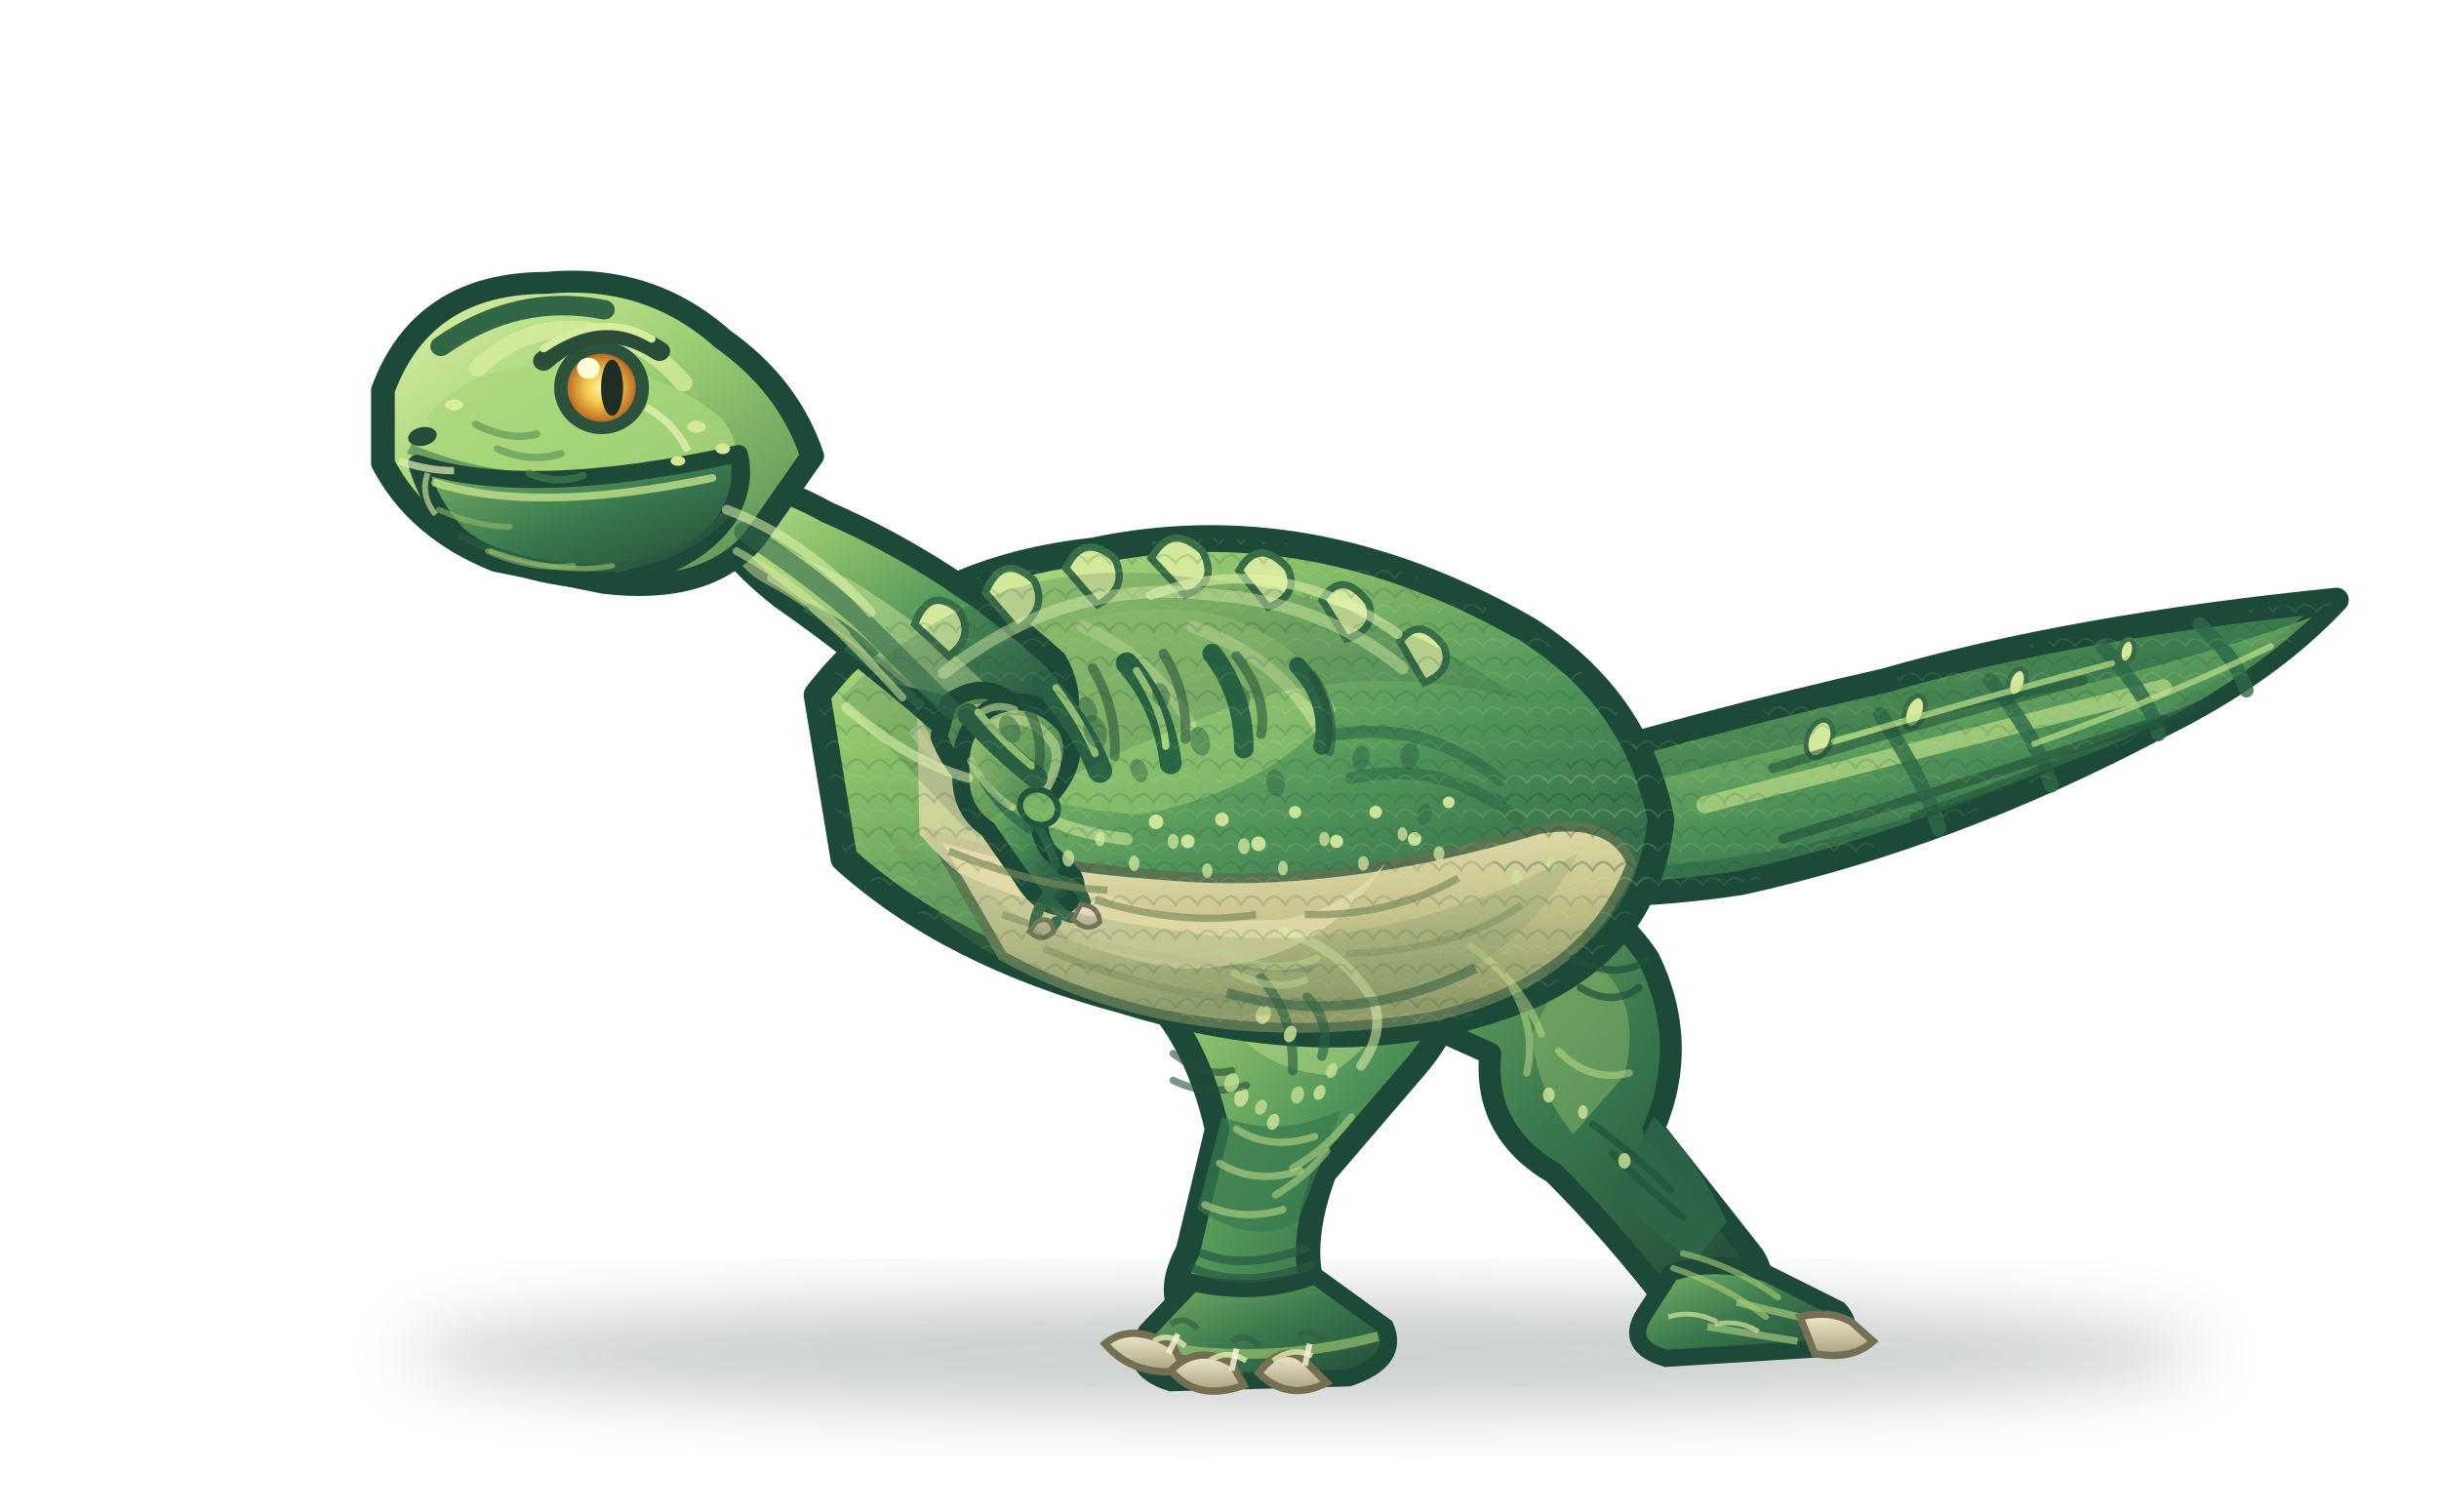
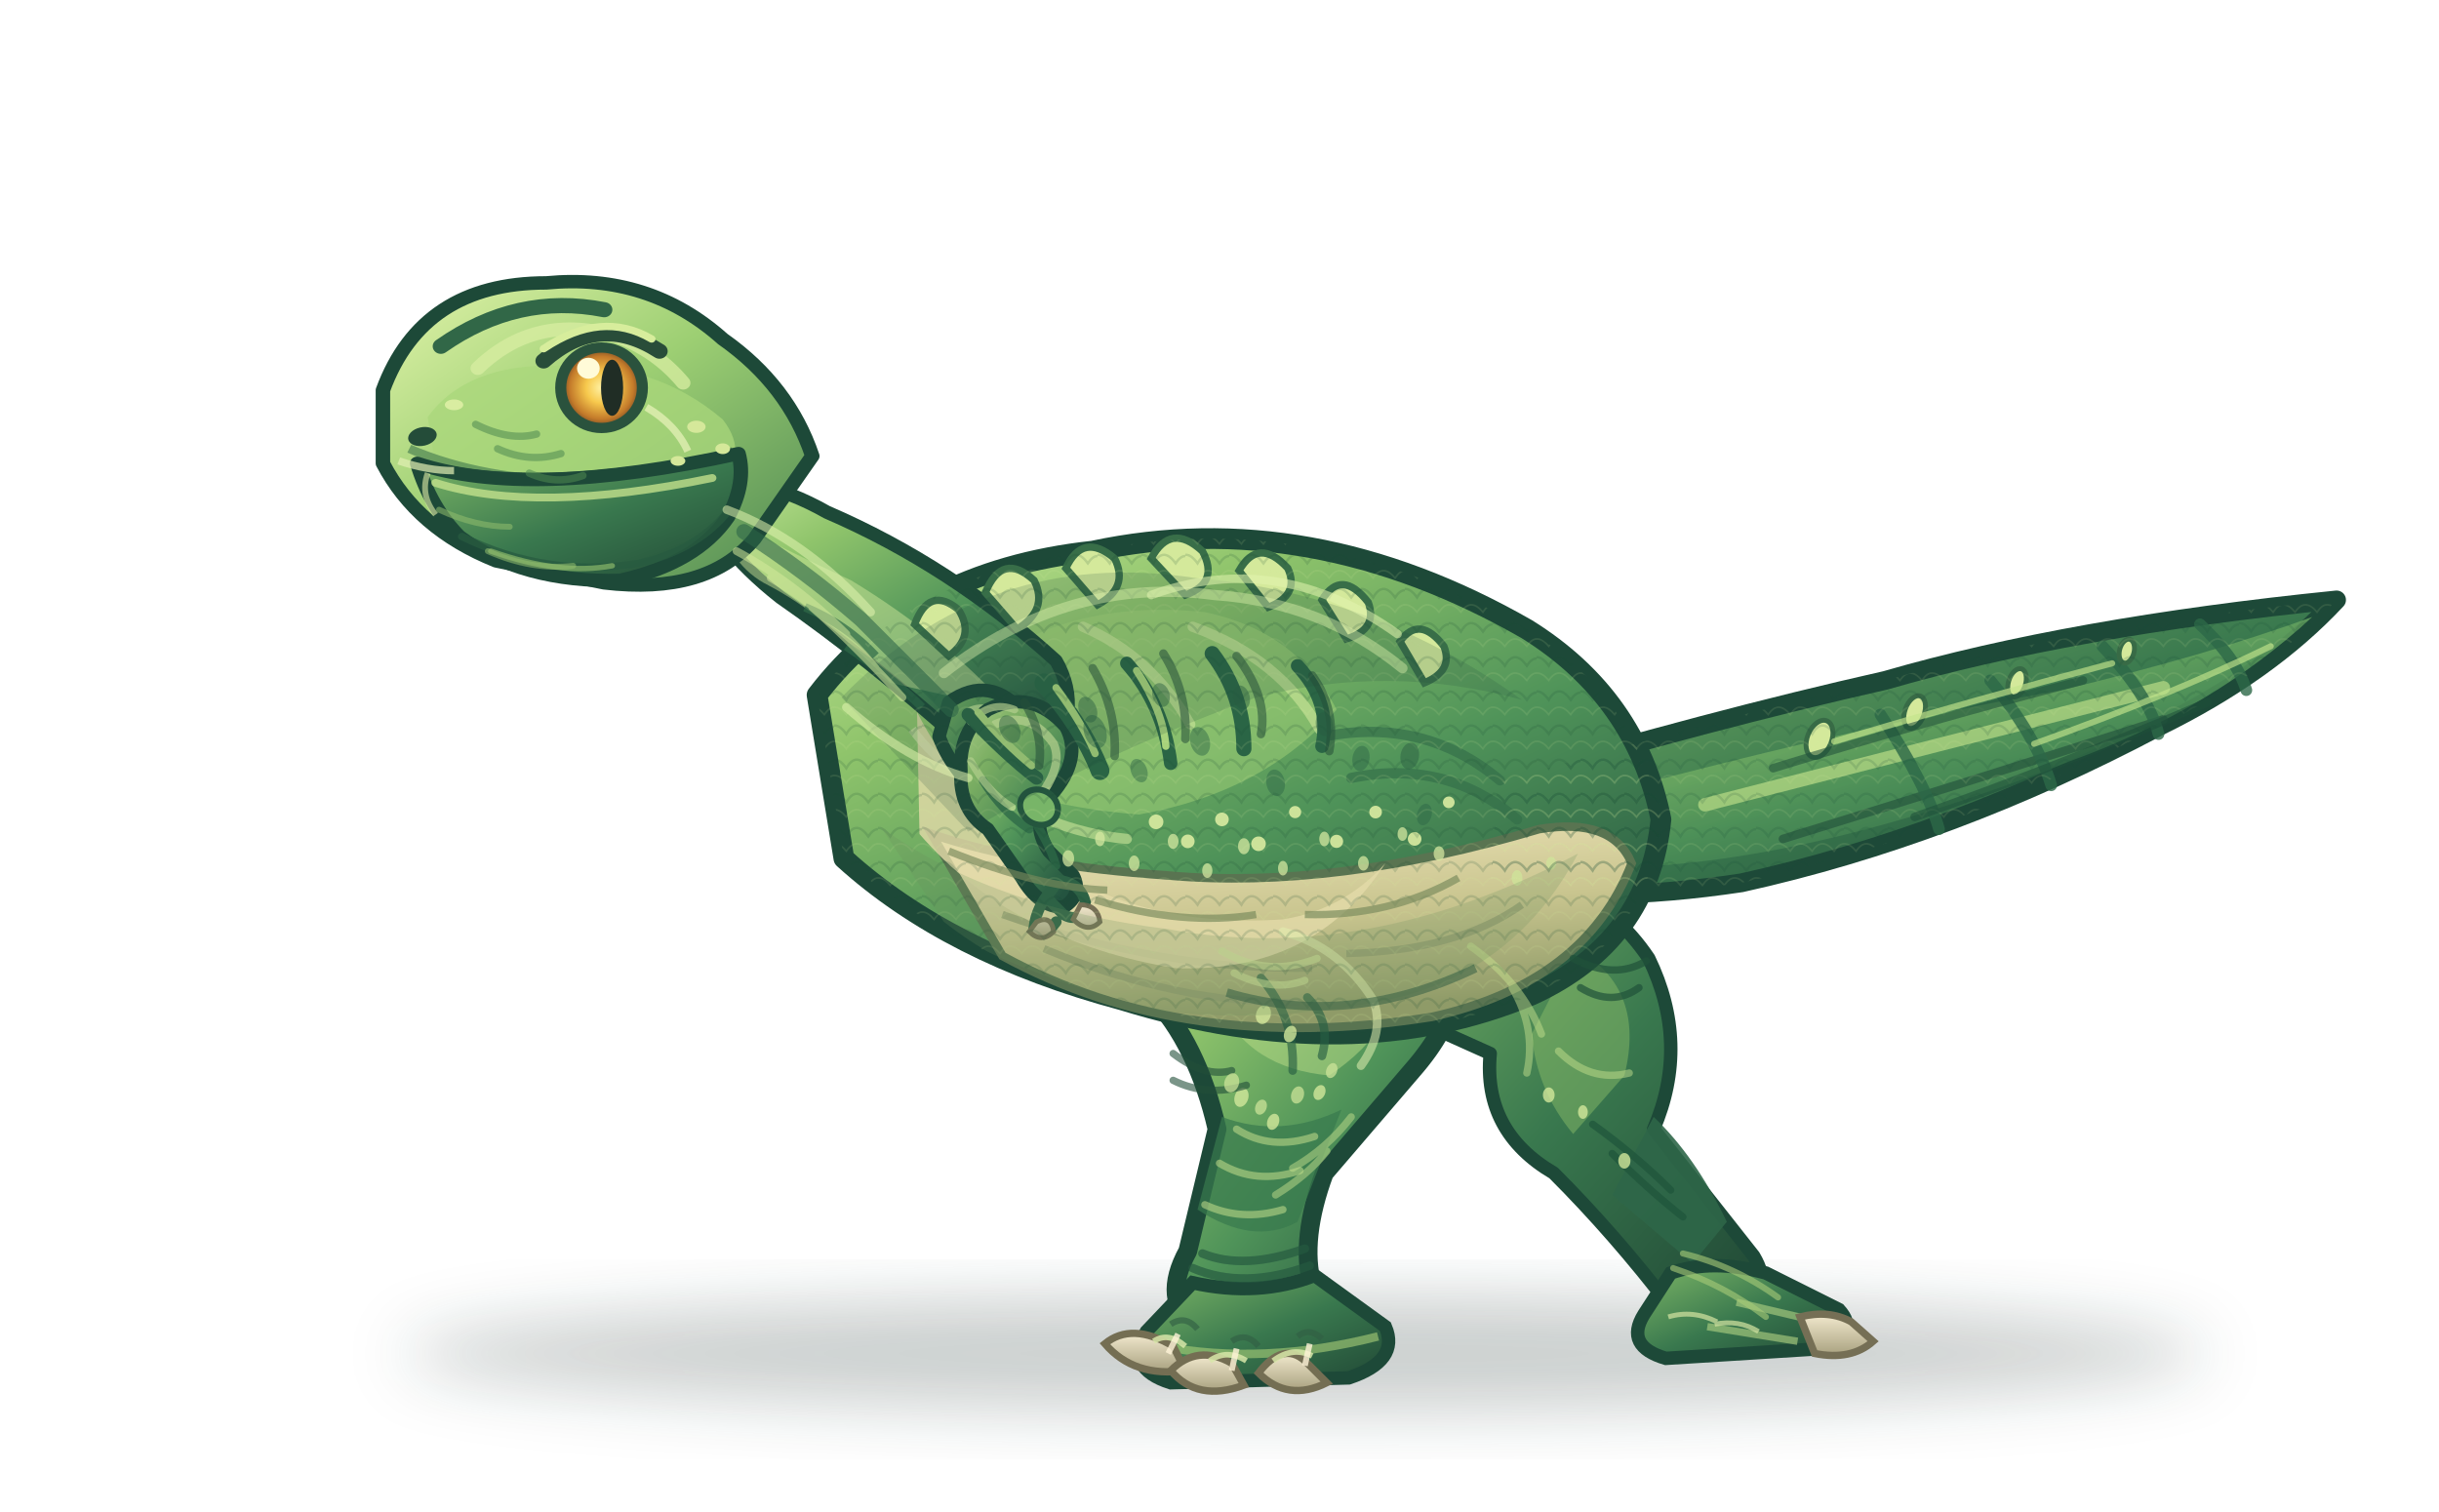
- <svg xmlns="http://www.w3.org/2000/svg" viewBox="0 0 1000 620" role="img" aria-labelledby="title desc">
+ <svg xmlns="http://www.w3.org/2000/svg" style="shape-rendering:geometricPrecision" viewBox="0 0 1000 620" role="img" aria-labelledby="title desc">
  <defs>
    <linearGradient id="hide" x1="0" y1="0" x2=".8" y2="1">
      <stop stop-color="#c8e99a" />
      <stop offset=".28" stop-color="#8fc46b" />
      <stop offset=".62" stop-color="#4f9359" />
      <stop offset="1" stop-color="#245440" />
    </linearGradient>
    <linearGradient id="hideDark" x1="0" y1="0" x2="1" y2="1">
      <stop stop-color="#7eb766" />
      <stop offset=".52" stop-color="#39784e" />
      <stop offset="1" stop-color="#204735" />
    </linearGradient>
    <linearGradient id="belly" x1="0" y1="0" x2=".3" y2="1">
      <stop stop-color="#f1e6bb" />
      <stop offset=".55" stop-color="#c9c58f" />
      <stop offset="1" stop-color="#8f9b68" />
    </linearGradient>
    <linearGradient id="face" x1="0" y1="0" x2="1" y2="1">
      <stop stop-color="#e2f4aa" />
      <stop offset=".45" stop-color="#9dcf73" />
      <stop offset="1" stop-color="#4d8752" />
    </linearGradient>
    <linearGradient id="claw" x1="0" y1="0" x2="0" y2="1">
      <stop stop-color="#f2e9ce" />
      <stop offset="1" stop-color="#a8a17f" />
    </linearGradient>
    <radialGradient id="amber">
      <stop stop-color="#fff2a5" />
      <stop offset=".38" stop-color="#f7c94d" />
      <stop offset=".78" stop-color="#c37a2a" />
      <stop offset="1" stop-color="#694525" />
    </radialGradient>
    <filter id="shadow" x="-20%" y="-30%" width="140%" height="170%">
      <feGaussianBlur stdDeviation="13" />
    </filter>
    <clipPath id="bodyClip">
      <path d="M335 285 Q374 234 448 226 Q537 207 626 258 Q671 286 681 336 Q676 386 628 408 Q554 439 460 410 Q389 391 346 352Z" />
    </clipPath>
    <pattern id="scaleTexture" width="18" height="14" patternUnits="userSpaceOnUse">
      <path d="M-4 7 Q0 0 5 7 Q9 0 14 7 Q18 1 22 7" fill="none" stroke="#174a34" stroke-width="1" opacity=".26" />
      <path d="M-4 13 Q0 7 5 13 Q9 7 14 13 Q18 7 22 13" fill="none" stroke="#d4e99b" stroke-width=".7" opacity=".2" />
    </pattern>
    <clipPath id="coeloTailClip">
      <path d="M614 321 Q702 295 773 279 Q849 257 958 246 Q930 276 885 298 Q800 343 714 362 Q654 371 611 363Z" />
    </clipPath>
  </defs>
  <ellipse cx="535" cy="555" rx="370" ry="24" fill="#192b28" opacity=".22" filter="url(#shadow)" />
-   <path d="M593 356 Q650 354 676 393 Q693 428 678 463 L719 515 Q728 530 713 537 L685 536 Q662 506 637 481 Q608 464 611 432 L562 410Z" fill="url(#hideDark)" stroke="#1d4938" stroke-width="9" stroke-linejoin="round" />
+   <path d="M593 356 Q650 354 676 393 Q693 428 678 463 L719 515 Q728 530 713 537 L685 536 Q662 506 637 481 Q608 464 611 432 L562 410Z" fill="url(#hideDark)" stroke="#1d4938" stroke-width="5.5" stroke-linejoin="round" />
  <path d="M646 389 Q675 405 666 441 L645 465 Q630 447 628 424Z" fill="#8abd68" opacity=".48" />
  <path d="M678 458 Q695 474 708 501 L694 518 L661 490Z" fill="#2e6648" opacity=".9" />
-   <path d="M685 522 Q702 516 724 522 L754 537 Q763 547 747 553 L683 557 Q666 552 674 539Z" fill="url(#hideDark)" stroke="#1d4938" stroke-width="7" />
+   <path d="M685 522 Q702 516 724 522 L754 537 Q763 547 747 553 L683 557 Q666 552 674 539Z" fill="url(#hideDark)" stroke="#1d4938" stroke-width="5.5" />
  <path d="M712 534 L746 542 M700 544 L737 550" stroke="#b2d384" stroke-width="3" opacity=".6" />
  <path d="M738 540 Q750 537 759 542 L768 550 Q759 558 744 555Z" fill="url(#claw)" stroke="#756f55" stroke-width="3" />
-   <path d="M614 321 Q702 295 773 279 Q849 257 958 246 Q930 276 885 298 Q800 343 714 362 Q654 371 611 363Z" fill="url(#hideDark)" stroke="#1d4938" stroke-width="10" stroke-linejoin="round" />
+   <path d="M614 321 Q702 295 773 279 Q849 257 958 246 Q930 276 885 298 Q800 343 714 362 Q654 371 611 363Z" fill="url(#hideDark)" stroke="#1d4938" stroke-width="7.7" stroke-linejoin="round" />
  <path d="M645 329 Q755 299 845 283 Q904 269 948 253 Q907 291 849 312 Q741 355 657 356Z" fill="url(#hide)" opacity=".82" />
-   <path d="M699 330 Q796 305 887 282" fill="none" stroke="#c1e28b" stroke-width="7" stroke-linecap="round" opacity=".65" />
-   <path d="M731 344 Q812 319 887 295" fill="none" stroke="#24533c" stroke-width="4" stroke-linecap="round" opacity=".65" />
-   <path d="M771 293 Q790 322 795 340 M816 279 Q835 302 841 322 M862 265 Q881 285 885 301 M902 256 Q917 270 921 283" fill="none" stroke="#2c6847" stroke-width="6" stroke-linecap="round" opacity=".8" />
+   <path d="M699 330 Q796 305 887 282" fill="none" stroke="#c1e28b" stroke-width="5.5" stroke-linecap="round" opacity=".65" />
+   <path d="M731 344 Q812 319 887 295" fill="none" stroke="#24533c" stroke-width="3.5" stroke-linecap="round" opacity=".65" />
+   <path d="M771 293 Q790 322 795 340 M816 279 Q835 302 841 322 M862 265 Q881 285 885 301 M902 256 Q917 270 921 283" fill="none" stroke="#2c6847" stroke-width="4.8" stroke-linecap="round" opacity=".8" />
  <g fill="#d4e99b" stroke="#386b46" stroke-width="2">
    <ellipse cx="746" cy="303" rx="5" ry="8" transform="rotate(22 746 303)" />
    <ellipse cx="785" cy="292" rx="4" ry="7" transform="rotate(20 785 292)" />
    <ellipse cx="827" cy="280" rx="3.5" ry="6" transform="rotate(18 827 280)" />
    <ellipse cx="872" cy="267" rx="3" ry="5" transform="rotate(14 872 267)" />
  </g>
-   <path d="M514 354 Q566 339 592 375 Q608 406 579 439 L543 481 Q533 508 538 527 Q540 543 523 548 L490 544 Q476 533 487 513 L499 463 Q491 428 472 408Z" fill="url(#hide)" stroke="#1d4938" stroke-width="10" stroke-linejoin="round" />
+   <path d="M514 354 Q566 339 592 375 Q608 406 579 439 L543 481 Q533 508 538 527 Q540 543 523 548 L490 544 Q476 533 487 513 L499 463 Q491 428 472 408Z" fill="url(#hide)" stroke="#1d4938" stroke-width="7.7" stroke-linejoin="round" />
  <path d="M512 376 Q551 362 576 390 Q575 421 545 441 Q512 438 500 412Z" fill="#c0df8b" opacity=".47" />
  <path d="M501 458 Q525 467 550 455 L532 501 Q514 511 491 496Z" fill="#38794d" opacity=".7" />
-   <path d="M489 526 Q516 532 539 523 L568 544 Q574 558 553 565 L480 567 Q461 561 470 546Z" fill="url(#hideDark)" stroke="#1d4938" stroke-width="7" />
-   <path d="M476 552 Q518 560 565 548" fill="none" stroke="#a8ce78" stroke-width="4" opacity=".6" />
+   <path d="M489 526 Q516 532 539 523 L568 544 Q574 558 553 565 L480 567 Q461 561 470 546Z" fill="url(#hideDark)" stroke="#1d4938" stroke-width="5.5" />
+   <path d="M476 552 Q518 560 565 548" fill="none" stroke="#a8ce78" stroke-width="3.5" opacity=".6" />
  <g fill="url(#claw)" stroke="#746e53" stroke-width="3">
    <path d="M481 552 Q464 542 453 551 Q465 565 486 562Z" />
    <path d="M505 559 Q491 551 480 562 Q491 575 510 568Z" />
    <path d="M535 558 Q526 550 516 563 Q528 575 544 567Z" />
  </g>
-   <path d="M335 285 Q374 234 448 226 Q537 207 626 258 Q671 286 681 336 Q676 386 628 408 Q554 439 460 410 Q389 391 346 352Z" fill="url(#hide)" stroke="#1d4938" stroke-width="11" stroke-linejoin="round" />
-   <path d="M382 342 Q420 355 479 359 Q547 365 631 340 Q661 335 669 354 Q650 403 587 417 Q486 433 411 392Z" fill="url(#belly)" stroke="#597451" stroke-width="4" />
+   <path d="M335 285 Q374 234 448 226 Q537 207 626 258 Q671 286 681 336 Q676 386 628 408 Q554 439 460 410 Q389 391 346 352Z" fill="url(#hide)" stroke="#1d4938" stroke-width="8.5" stroke-linejoin="round" />
+   <path d="M382 342 Q420 355 479 359 Q547 365 631 340 Q661 335 669 354 Q650 403 587 417 Q486 433 411 392Z" fill="url(#belly)" stroke="#597451" stroke-width="3.5" />
  <path d="M411 375 Q476 398 538 397 M428 389 Q483 412 533 411 M552 391 Q597 390 624 371" fill="none" stroke="#8f996d" stroke-width="3" opacity=".7" />
  <path d="M386 288 Q427 244 494 251 Q532 259 548 291 Q518 325 467 334 Q416 330 382 310Z" fill="#a9d77b" opacity=".45" />
-   <path d="M444 257 Q472 269 488 297 M489 257 Q525 270 541 299 M397 318 Q429 341 462 344" fill="none" stroke="#d1e99c" stroke-width="5" stroke-linecap="round" opacity=".58" />
-   <path d="M543 302 Q584 294 615 320 M554 319 Q593 311 622 336" fill="none" stroke="#326d48" stroke-width="5" stroke-linecap="round" opacity=".65" />
+   <path d="M444 257 Q472 269 488 297 M489 257 Q525 270 541 299 M397 318 Q429 341 462 344" fill="none" stroke="#d1e99c" stroke-width="4.2" stroke-linecap="round" opacity=".58" />
+   <path d="M543 302 Q584 294 615 320 M554 319 Q593 311 622 336" fill="none" stroke="#326d48" stroke-width="4.2" stroke-linecap="round" opacity=".65" />
  <path d="M376 292 Q391 322 424 350 Q465 381 526 377 Q551 373 568 354 Q539 399 482 397 Q415 386 377 342Z" fill="#e4dba9" opacity=".8" />
-   <path d="M394 304 Q356 270 320 245 Q292 223 285 200 Q309 193 339 210 Q390 232 433 271 Q445 292 428 314Z" fill="url(#hide)" stroke="#1d4938" stroke-width="9" stroke-linejoin="round" />
+   <path d="M394 304 Q356 270 320 245 Q292 223 285 200 Q309 193 339 210 Q390 232 433 271 Q445 292 428 314Z" fill="url(#hide)" stroke="#1d4938" stroke-width="5.5" stroke-linejoin="round" />
  <path d="M365 280 Q338 252 315 240 Q299 232 294 211 Q323 226 349 238 Q387 261 414 291Z" fill="#d0e99a" opacity=".48" />
-   <path d="M330 249 Q347 256 359 269 M347 265 Q366 278 378 290" stroke="#2e6947" stroke-width="4" fill="none" opacity=".7" />
-   <path d="M374 299 Q389 320 416 326" stroke="#e2e9b5" stroke-width="4" fill="none" opacity=".55" />
+   <path d="M330 249 Q347 256 359 269 M347 265 Q366 278 378 290" stroke="#2e6947" stroke-width="3.5" fill="none" opacity=".7" />
+   <path d="M374 299 Q389 320 416 326" stroke="#e2e9b5" stroke-width="3.5" fill="none" opacity=".55" />
  <g transform="translate(238 180) scale(1.08 1) translate(-238 -180)">
-     <path d="M163 160 Q178 116 225 116 Q264 112 292 139 Q317 158 326 187 L304 221 Q286 244 247 239 L206 230 Q176 217 163 190Z" fill="url(#face)" stroke="#1d4938" stroke-width="9" stroke-linejoin="round" />
+     <path d="M163 160 Q178 116 225 116 Q264 112 292 139 Q317 158 326 187 L304 221 Q286 244 247 239 L206 230 Q176 217 163 190Z" fill="url(#face)" stroke="#1d4938" stroke-width="5.5" stroke-linejoin="round" />
    <path d="M180 171 Q195 149 229 150 Q266 148 292 172 Q303 187 289 202 Q261 218 219 212 L184 198Z" fill="#a9d77b" opacity=".75" />
-     <path d="M173 184 Q201 197 238 197 Q269 197 296 185" fill="none" stroke="#3e764b" stroke-width="4" opacity=".6" />
-     <path d="M176 190 Q218 205 298 186 Q301 198 294 212 Q282 231 253 238 Q216 239 192 220 Q181 208 176 190Z" fill="url(#hideDark)" stroke="#1d4938" stroke-width="7" stroke-linejoin="round" />
+     <path d="M173 184 Q201 197 238 197 Q269 197 296 185" fill="none" stroke="#3e764b" stroke-width="3.5" opacity=".6" />
+     <path d="M176 190 Q218 205 298 186 Q301 198 294 212 Q282 231 253 238 Q216 239 192 220 Q181 208 176 190Z" fill="url(#hideDark)" stroke="#1d4938" stroke-width="5.5" stroke-linejoin="round" />
    <path d="M176 190 Q220 204 298 186" fill="none" stroke="#1d4938" stroke-width="4.4" stroke-linecap="round" />
    <path d="M183 198 Q221 211 288 196" fill="none" stroke="#c5e38d" stroke-width="3.2" stroke-linecap="round" opacity=".78" />
    <path d="M193 220 Q225 237 260 231 Q281 226 293 211" fill="none" stroke="#275b40" stroke-width="3" stroke-linecap="round" opacity=".74" />
    <path d="M204 226 Q230 236 250 232" fill="none" stroke="#9ac66f" stroke-width="2.2" stroke-linecap="round" opacity=".6" />
    <path d="M180 194 Q177 203 183 211" fill="none" stroke="#e1efa9" stroke-width="2.2" opacity=".6" />
-     <path d="M199 151 Q221 128 252 138 Q267 144 277 157" fill="none" stroke="#d8eda2" stroke-width="7" stroke-linecap="round" opacity=".75" />
-     <path d="M185 142 Q214 120 247 127" fill="none" stroke="#316747" stroke-width="8" stroke-linecap="round" />
-     <ellipse cx="246" cy="159" rx="15.5" ry="16.5" fill="url(#amber)" stroke="#2a523d" stroke-width="5" />
+     <path d="M199 151 Q221 128 252 138 Q267 144 277 157" fill="none" stroke="#d8eda2" stroke-width="5.5" stroke-linecap="round" opacity=".75" />
+     <path d="M185 142 Q214 120 247 127" fill="none" stroke="#316747" stroke-width="6.2" stroke-linecap="round" />
+     <ellipse cx="246" cy="159" rx="15.5" ry="16.5" fill="url(#amber)" stroke="#2a523d" stroke-width="4.2" />
    <ellipse cx="250" cy="159" rx="4.2" ry="11.5" fill="#202d25" />
    <ellipse cx="241" cy="151" rx="4.3" ry="4.3" fill="#fffbd8" />
-     <path d="M224 148 Q245 128 268 144" fill="none" stroke="#294d39" stroke-width="8" stroke-linecap="round" />
+     <path d="M224 148 Q245 128 268 144" fill="none" stroke="#294d39" stroke-width="6.2" stroke-linecap="round" />
    <path d="M224 143 Q246 127 265 139" fill="none" stroke="#d7ed9c" stroke-width="3" stroke-linecap="round" />
    <ellipse cx="178" cy="179" rx="5.5" ry="3.8" fill="#244c39" transform="rotate(-14 178 179)" />
    <ellipse cx="190" cy="166" rx="3.5" ry="2.2" fill="#d9eda1" />
    <path d="M169 189 Q180 193 190 193" stroke="#e3f0b3" stroke-width="3" fill="none" opacity=".7" />
    <g fill="#d5e89a">
      <ellipse cx="282" cy="175" rx="3.5" ry="2.5" />
      <ellipse cx="292" cy="184" rx="2.8" ry="2.2" />
      <ellipse cx="275" cy="189" rx="2.8" ry="2" />
    </g>
  </g>
-   <path d="M389 288 Q406 276 420 293 Q428 306 418 321 L406 328 Q391 318 385 302Z" fill="url(#hideDark)" stroke="#1d4938" stroke-width="7" stroke-linejoin="round" />
-   <path d="M397 292 Q407 287 414 300" fill="none" stroke="#c7e69a" stroke-width="4" stroke-linecap="round" opacity=".7" />
-   <path d="M405 291 Q423 282 437 298 Q444 311 431 326 Q422 337 430 349 L440 359 Q444 367 436 372 Q426 372 419 360 L405 340 Q393 332 394 316 Q393 300 405 291Z" fill="url(#hide)" stroke="#1d4938" stroke-width="7" stroke-linejoin="round" />
-   <path d="M408 297 Q422 291 432 305 Q436 314 426 327" fill="none" stroke="#d4eda0" stroke-width="4" stroke-linecap="round" opacity=".7" />
+   <path d="M389 288 Q406 276 420 293 Q428 306 418 321 L406 328 Q391 318 385 302Z" fill="url(#hideDark)" stroke="#1d4938" stroke-width="5.5" stroke-linejoin="round" />
+   <path d="M397 292 Q407 287 414 300" fill="none" stroke="#c7e69a" stroke-width="3.5" stroke-linecap="round" opacity=".7" />
+   <path d="M405 291 Q423 282 437 298 Q444 311 431 326 Q422 337 430 349 L440 359 Q444 367 436 372 Q426 372 419 360 L405 340 Q393 332 394 316 Q393 300 405 291Z" fill="url(#hide)" stroke="#1d4938" stroke-width="5.5" stroke-linejoin="round" />
+   <path d="M408 297 Q422 291 432 305 Q436 314 426 327" fill="none" stroke="#d4eda0" stroke-width="3.5" stroke-linecap="round" opacity=".7" />
  <path d="M403 320 Q411 333 422 340 M421 332 Q430 345 433 355" fill="none" stroke="#2d6947" stroke-width="3.5" stroke-linecap="round" opacity=".78" />
  <ellipse cx="426" cy="331" rx="8" ry="7" transform="rotate(30 426 331)" fill="#78b568" stroke="#24563e" stroke-width="2.5" />
  <path d="M434 361 Q443 362 445 370 Q443 379 436 375 L429 368Z M431 365 Q425 372 424 380 Q428 385 433 378" fill="none" stroke="#2d6245" stroke-width="4.5" stroke-linecap="round" />
  <path d="M443 371 Q450 371 451 378 Q446 383 440 377Z M425 378 Q431 375 432 382 Q427 387 422 382Z" fill="url(#claw)" stroke="#756f55" stroke-width="2" />
  <path d="M398 296 Q406 287 416 291 M398 312 Q405 325 415 331" fill="none" stroke="#d4eda0" stroke-width="3" stroke-linecap="round" opacity=".65" />
  <g fill="#d4e99b" stroke="#386e48" stroke-width="3">
    <path d="M375 256 Q381 240 393 250 Q400 261 389 269Z" />
    <path d="M404 243 Q411 226 424 238 Q430 250 417 258Z" />
    <path d="M437 233 Q444 218 457 229 Q463 241 450 248Z" />
    <path d="M472 229 Q480 214 493 226 Q500 239 486 244Z" />
    <path d="M508 234 Q516 220 528 233 Q533 244 520 249Z" />
    <path d="M542 246 Q550 233 561 247 Q565 258 552 262Z" />
    <path d="M574 263 Q582 252 592 265 Q596 275 584 280Z" />
  </g>
  <g fill="none" stroke-linecap="round">
-     <path d="M397 293 Q412 309 425 319" stroke="#2b6545" stroke-width="9" />
-     <path d="M428 280 Q444 298 451 316" stroke="#2a6545" stroke-width="10" />
-     <path d="M462 272 Q477 289 480 313" stroke="#2a6545" stroke-width="9" />
-     <path d="M497 268 Q510 285 510 307" stroke="#2a6545" stroke-width="8" />
-     <path d="M532 273 Q546 288 542 306" stroke="#2a6545" stroke-width="7" />
+     <path d="M397 293 Q412 309 425 319" stroke="#2b6545" stroke-width="5.5" />
+     <path d="M428 280 Q444 298 451 316" stroke="#2a6545" stroke-width="7.7" />
+     <path d="M462 272 Q477 289 480 313" stroke="#2a6545" stroke-width="5.5" />
+     <path d="M497 268 Q510 285 510 307" stroke="#2a6545" stroke-width="6.2" />
+     <path d="M532 273 Q546 288 542 306" stroke="#2a6545" stroke-width="5.5" />
    <path d="M401 292 Q412 305 423 314" stroke="#a8d37b" stroke-width="3" />
    <path d="M433 282 Q444 297 449 309" stroke="#a8d37b" stroke-width="3" />
    <path d="M466 275 Q477 292 478 306" stroke="#a8d37b" stroke-width="3" />
  </g>
  <g fill="#d7e99f" opacity=".92">
    <circle cx="474" cy="337" r="3" />
    <circle cx="487" cy="345" r="2.8" />
    <circle cx="501" cy="336" r="2.8" />
    <circle cx="516" cy="346" r="3" />
    <circle cx="531" cy="333" r="2.5" />
    <circle cx="548" cy="345" r="2.7" />
    <circle cx="564" cy="333" r="2.6" />
    <circle cx="580" cy="344" r="2.8" />
    <circle cx="594" cy="329" r="2.4" />
  </g>
  <g fill="none" stroke-linecap="round" stroke-linejoin="round">
-     <path d="M526 382 Q549 388 563 410 Q568 423 558 437" stroke="#e1efae" stroke-width="4" opacity=".55" />
-     <path d="M517 401 Q531 417 530 439 M536 409 Q546 419 542 433" stroke="#275f42" stroke-width="4" opacity=".65" />
+     <path d="M526 382 Q549 388 563 410 Q568 423 558 437" stroke="#e1efae" stroke-width="3.5" opacity=".55" />
+     <path d="M517 401 Q531 417 530 439 M536 409 Q546 419 542 433" stroke="#275f42" stroke-width="3.5" opacity=".65" />
    <path d="M507 463 Q521 472 539 466 M500 477 Q515 486 533 480 M494 494 Q509 501 526 496" stroke="#c6e08d" stroke-width="3" opacity=".54" />
    <path d="M493 514 Q510 521 535 512 M489 520 Q510 529 537 519" stroke="#24593f" stroke-width="3.5" opacity=".68" />
    <path d="M603 388 Q624 403 632 424 M620 405 Q630 422 626 440 M639 431 Q652 444 668 440" stroke="#c7e28e" stroke-width="3" opacity=".48" />
    <path d="M653 461 Q671 474 685 488 M661 473 Q676 488 690 499" stroke="#1e543a" stroke-width="3" opacity=".7" />
    <path d="M690 514 Q711 519 729 532 M686 520 Q707 527 724 540" stroke="#a9cc78" stroke-width="2.5" opacity=".6" />
  </g>
  <g fill="#d5e99c" opacity=".78">
    <ellipse cx="518" cy="416" rx="3" ry="4" transform="rotate(18 518 416)" />
    <ellipse cx="529" cy="424" rx="2.5" ry="3.5" transform="rotate(20 529 424)" />
    <ellipse cx="509" cy="450" rx="2.8" ry="4" transform="rotate(18 509 450)" />
    <ellipse cx="522" cy="460" rx="2.4" ry="3.4" transform="rotate(20 522 460)" />
    <ellipse cx="541" cy="448" rx="2.3" ry="3.2" transform="rotate(25 541 448)" />
    <ellipse cx="635" cy="449" rx="2.4" ry="3.1" />
    <ellipse cx="649" cy="456" rx="2" ry="2.8" />
    <ellipse cx="666" cy="476" rx="2.5" ry="3.2" />
  </g>
  <path d="M473 550 Q479 546 486 552 M496 558 Q503 553 511 558 M522 558 Q530 552 538 556" fill="none" stroke="#d7e6a8" stroke-width="2.3" opacity=".85" />
  <path d="M684 540 Q694 537 704 542 M703 543 Q713 541 721 546" fill="none" stroke="#d1e2a0" stroke-width="2" opacity=".72" />
  <path d="M480 543 Q486 539 491 545 M505 550 Q511 546 516 552 M532 548 Q537 544 542 549" fill="none" stroke="#315f43" stroke-width="2.5" opacity=".65" />
  <g fill="#2b6545" opacity=".46">
    <ellipse cx="449" cy="300" rx="4.5" ry="7" transform="rotate(-18 449 300)" />
    <ellipse cx="467" cy="316" rx="3.3" ry="5" transform="rotate(-22 467 316)" />
    <ellipse cx="492" cy="304" rx="4" ry="6" transform="rotate(-15 492 304)" />
    <ellipse cx="523" cy="321" rx="3.8" ry="5.5" transform="rotate(-10 523 321)" />
    <ellipse cx="558" cy="311" rx="3.5" ry="5.2" transform="rotate(10 558 311)" />
    <ellipse cx="584" cy="334" rx="3" ry="4.5" transform="rotate(15 584 334)" />
  </g>
  <g fill="none" stroke-linecap="round">
    <path d="M501 390 Q520 401 540 393 M506 399 Q522 407 535 402" stroke="#d1e69a" stroke-width="3" opacity=".54" />
    <path d="M481 432 Q494 442 505 439 M481 443 Q495 450 511 445" stroke="#224f39" stroke-width="3" opacity=".6" />
    <path d="M530 479 Q544 471 554 458 M523 490 Q536 482 544 472" stroke="#c2de8b" stroke-width="3" opacity=".5" />
    <path d="M645 393 Q662 402 675 394 M648 405 Q661 413 672 405" stroke="#1f5139" stroke-width="3" opacity=".7" />
    <path d="M180 209 Q195 216 209 216 M200 226 Q218 234 235 232" stroke="#91bd6d" stroke-width="2.4" opacity=".55" />
  </g>
  <g fill="#cfe59a" opacity=".72">
    <ellipse cx="505" cy="444" rx="3" ry="4" transform="rotate(16 505 444)" />
    <ellipse cx="517" cy="454" rx="2.3" ry="3.2" transform="rotate(22 517 454)" />
    <ellipse cx="532" cy="449" rx="2.6" ry="3.6" transform="rotate(17 532 449)" />
    <ellipse cx="546" cy="439" rx="2.2" ry="3.2" transform="rotate(22 546 439)" />
    <ellipse cx="622" cy="360" rx="2.2" ry="3.2" />
    <ellipse cx="636" cy="354" rx="2" ry="2.7" />
  </g>
  <rect x="330" y="215" width="360" height="230" fill="url(#scaleTexture)" clip-path="url(#bodyClip)" opacity=".62" />
  <rect x="610" y="240" width="360" height="145" fill="url(#scaleTexture)" clip-path="url(#coeloTailClip)" opacity=".58" />
  <g clip-path="url(#bodyClip)">
    <path d="M345 286 Q405 224 490 237 Q563 243 624 287 Q570 272 515 286 Q447 311 397 341Z" fill="#204a39" opacity=".17" />
    <path d="M361 339 Q406 372 479 381 Q560 396 647 350 Q620 401 564 411 Q455 431 387 378Z" fill="#6a8e5c" opacity=".22" />
-     <path d="M387 276 Q438 236 498 244 Q542 247 575 274" fill="none" stroke="#e0f2ae" stroke-width="5" stroke-linecap="round" opacity=".42" />
+     <path d="M387 276 Q438 236 498 244 Q542 247 575 274" fill="none" stroke="#e0f2ae" stroke-width="4.2" stroke-linecap="round" opacity=".42" />
    <path d="M389 349 Q426 364 454 365 M449 369 Q485 380 515 375 M535 375 Q570 376 598 360" fill="none" stroke="#77885a" stroke-width="3" opacity=".65" />
-     <path d="M420 288 Q428 301 426 314 M448 274 Q458 291 457 310 M477 268 Q487 284 486 303 M507 269 Q520 286 517 301 M538 277 Q548 291 545 308" fill="none" stroke="#244f39" stroke-width="4" stroke-linecap="round" opacity=".55" />
+     <path d="M420 288 Q428 301 426 314 M448 274 Q458 291 457 310 M477 268 Q487 284 486 303 M507 269 Q520 286 517 301 M538 277 Q548 291 545 308" fill="none" stroke="#244f39" stroke-width="3.5" stroke-linecap="round" opacity=".55" />
    <g fill="#d8eaa2" opacity=".72">
      <ellipse cx="438" cy="352" rx="2.4" ry="3.4" />
      <ellipse cx="451" cy="344" rx="2" ry="3" />
      <ellipse cx="465" cy="354" rx="2.2" ry="3.2" />
      <ellipse cx="481" cy="345" rx="2.2" ry="3.1" />
      <ellipse cx="495" cy="357" rx="2.1" ry="3" />
      <ellipse cx="510" cy="347" rx="2.4" ry="3.3" />
      <ellipse cx="526" cy="356" rx="2" ry="3" />
      <ellipse cx="543" cy="344" rx="2.1" ry="3" />
      <ellipse cx="559" cy="354" rx="2.2" ry="3" />
      <ellipse cx="575" cy="342" rx="2" ry="2.8" />
      <ellipse cx="590" cy="350" rx="2.2" ry="3" />
    </g>
    <g fill="#275c40" opacity=".45">
      <ellipse cx="414" cy="299" rx="4" ry="6" transform="rotate(-25 414 299)" />
      <ellipse cx="446" cy="291" rx="3.6" ry="5.5" transform="rotate(-22 446 291)" />
      <ellipse cx="476" cy="285" rx="3.5" ry="5" transform="rotate(-16 476 285)" />
      <ellipse cx="509" cy="286" rx="3.4" ry="5" transform="rotate(-14 509 286)" />
      <ellipse cx="543" cy="297" rx="3.5" ry="5" transform="rotate(-10 543 297)" />
      <ellipse cx="578" cy="310" rx="3.8" ry="5.5" transform="rotate(9 578 310)" />
    </g>
  </g>
-   <path d="M305 218 Q330 234 353 254 Q371 272 390 291" fill="none" stroke="#2b6446" stroke-width="8" stroke-linecap="round" opacity=".58" />
+   <path d="M305 218 Q330 234 353 254 Q371 272 390 291" fill="none" stroke="#2b6446" stroke-width="6.2" stroke-linecap="round" opacity=".58" />
  <path d="M302 226 Q326 239 347 260 M316 237 Q340 251 359 274 M333 249 Q351 265 370 286" fill="none" stroke="#d3e99a" stroke-width="3.2" stroke-linecap="round" opacity=".55" />
-   <path d="M727 315 Q792 295 854 279 M785 335 Q842 315 905 288" fill="none" stroke="#1e4e39" stroke-width="4" opacity=".55" stroke-linecap="round" />
+   <path d="M727 315 Q792 295 854 279 M785 335 Q842 315 905 288" fill="none" stroke="#1e4e39" stroke-width="3.5" opacity=".55" stroke-linecap="round" />
  <path d="M752 304 Q813 286 866 272 M834 305 Q890 285 931 265" fill="none" stroke="#c3e58c" stroke-width="2.5" opacity=".65" stroke-linecap="round" />
  <path d="M195 174 Q209 181 220 178 M204 184 Q217 190 230 186 M217 194 Q228 199 239 195" fill="none" stroke="#4f8951" stroke-width="3" stroke-linecap="round" opacity=".55" />
  <path d="M265 167 Q277 174 282 185" fill="none" stroke="#eff6c0" stroke-width="3" opacity=".65" />
-   <path d="M298 209 Q330 221 357 251 M347 290 Q372 312 397 319 M472 244 Q524 225 573 260" fill="none" stroke="#e2f4ae" stroke-width="4" stroke-linecap="round" opacity=".55" />
-   <path d="M503 407 Q553 422 605 397" fill="none" stroke="#345f43" stroke-width="4" opacity=".55" />
+   <path d="M298 209 Q330 221 357 251 M347 290 Q372 312 397 319 M472 244 Q524 225 573 260" fill="none" stroke="#e2f4ae" stroke-width="3.5" stroke-linecap="round" opacity=".55" />
+   <path d="M503 407 Q553 422 605 397" fill="none" stroke="#345f43" stroke-width="3.5" opacity=".55" />
  <path d="M483 547 L479 555 M507 553 L505 562 M537 551 L535 560" stroke="#fff4d8" stroke-width="2.4" opacity=".8" />
</svg>
